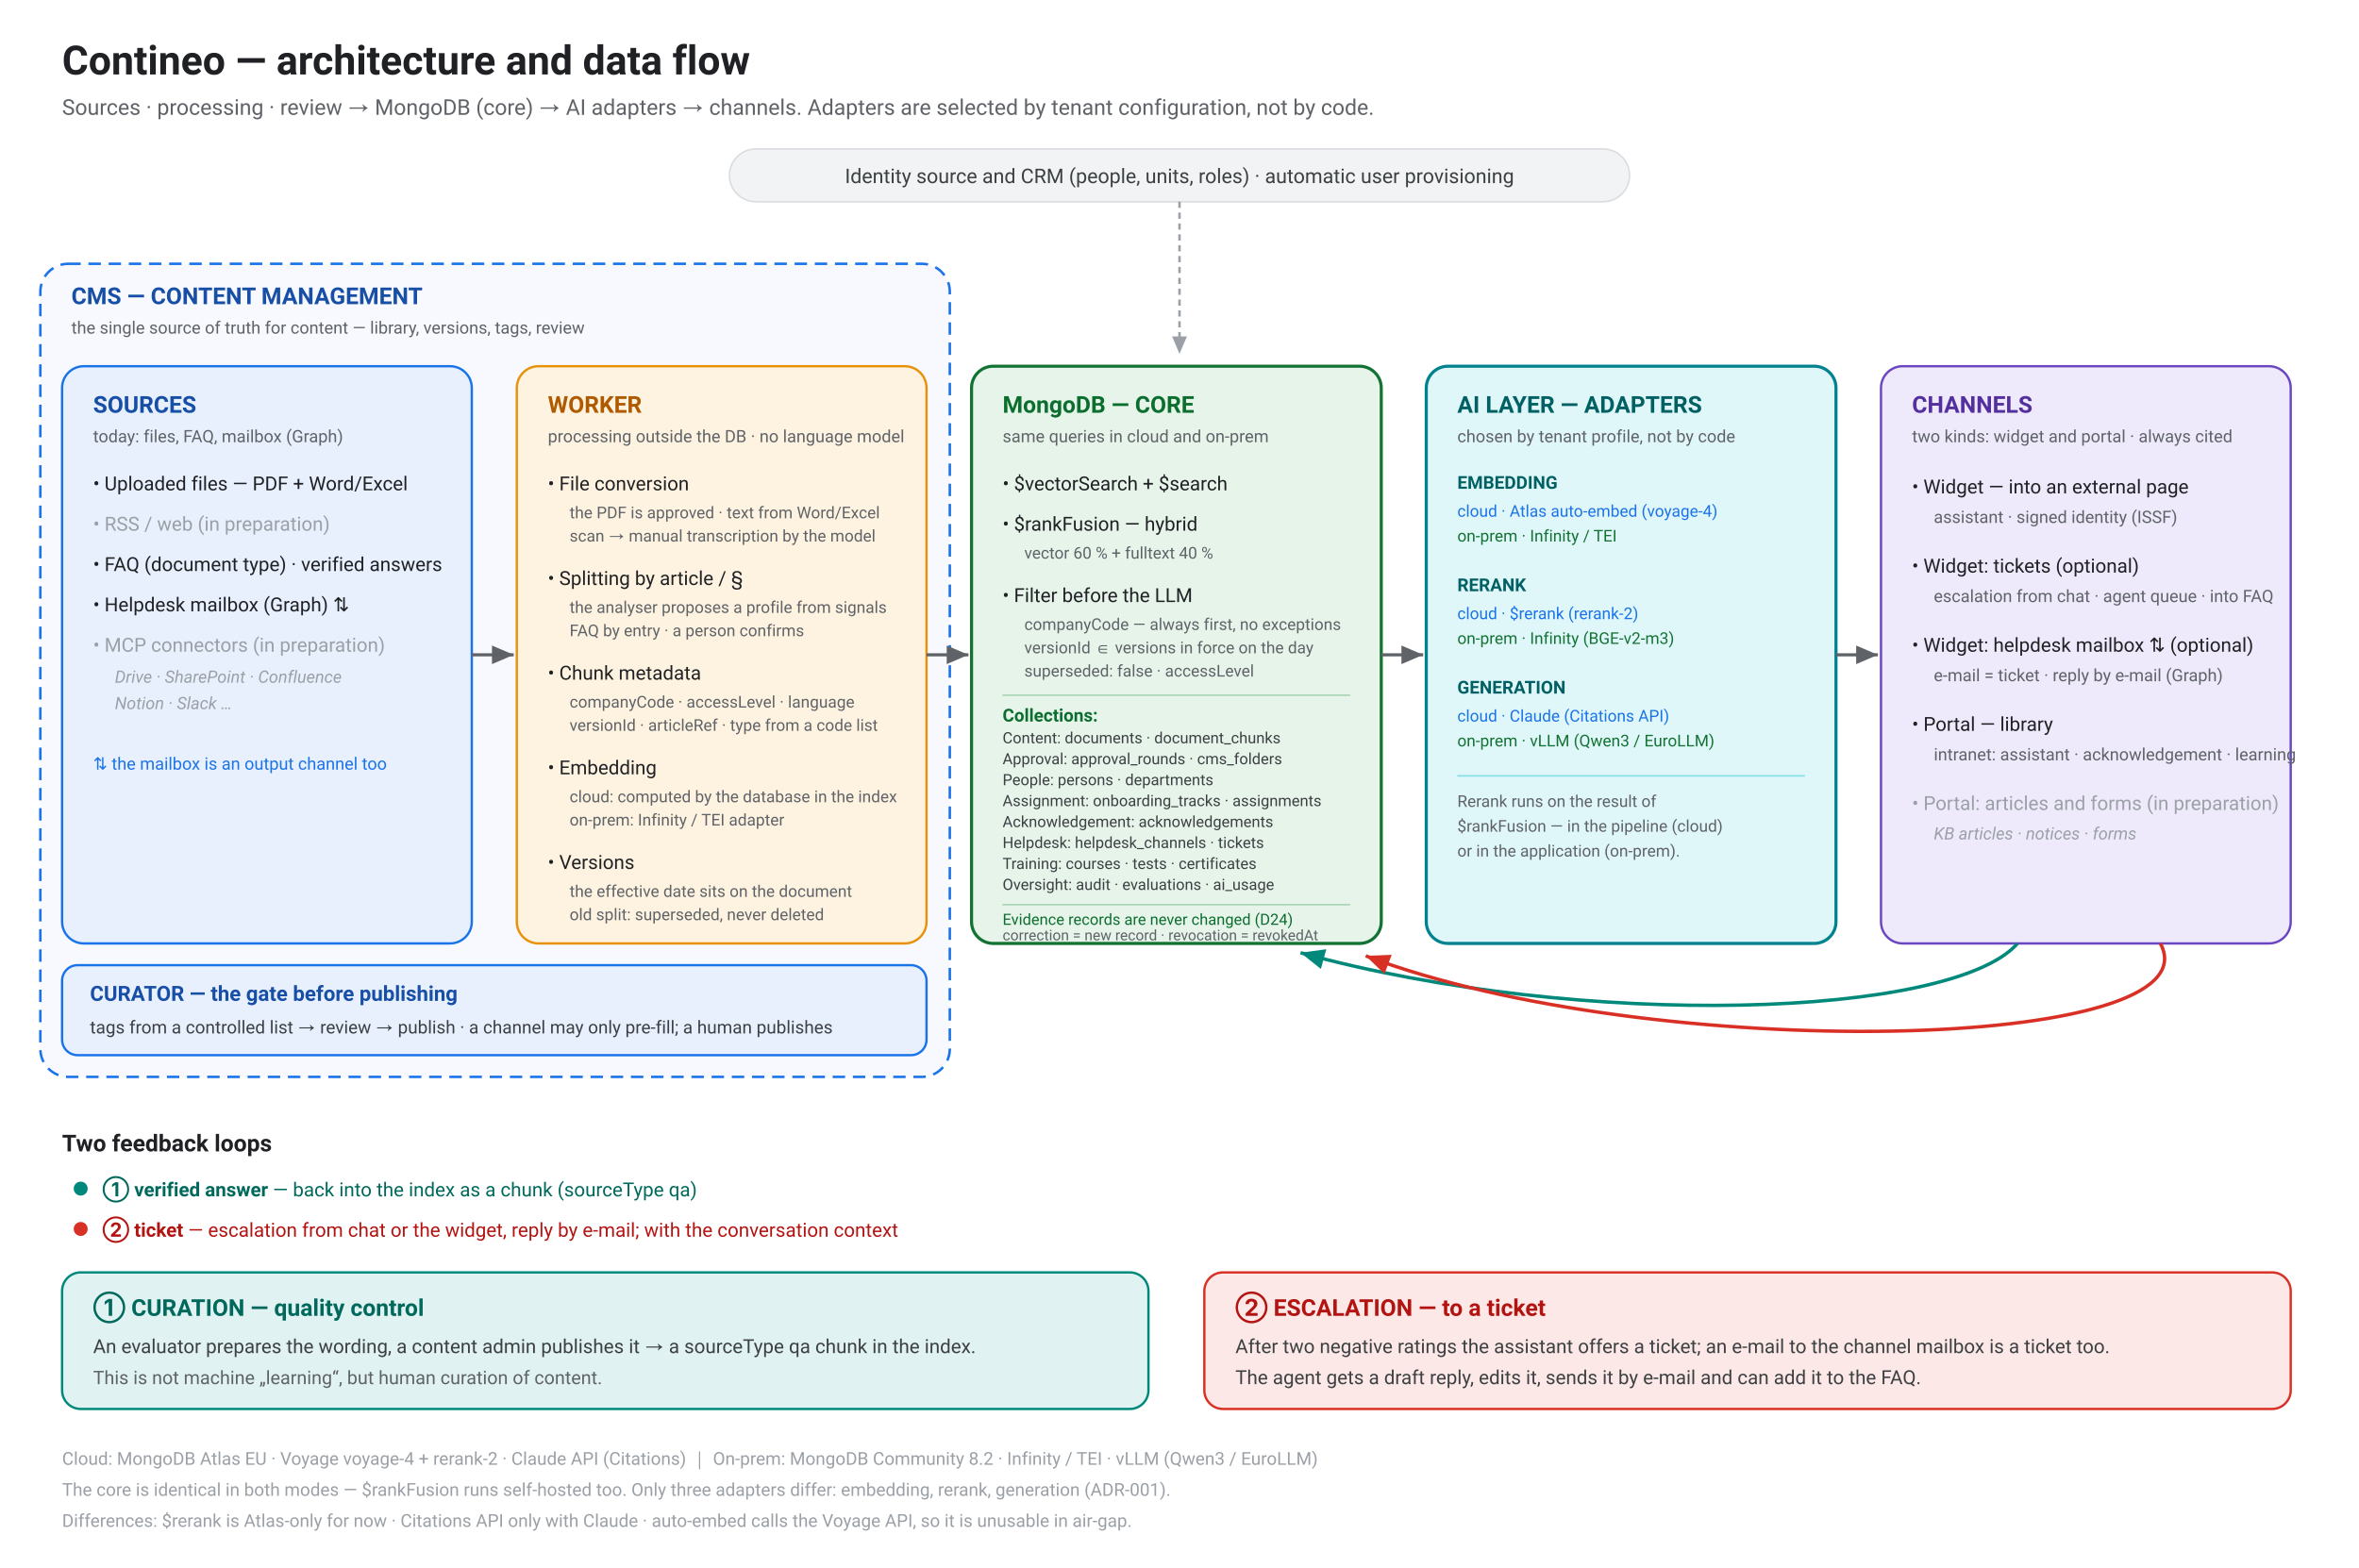
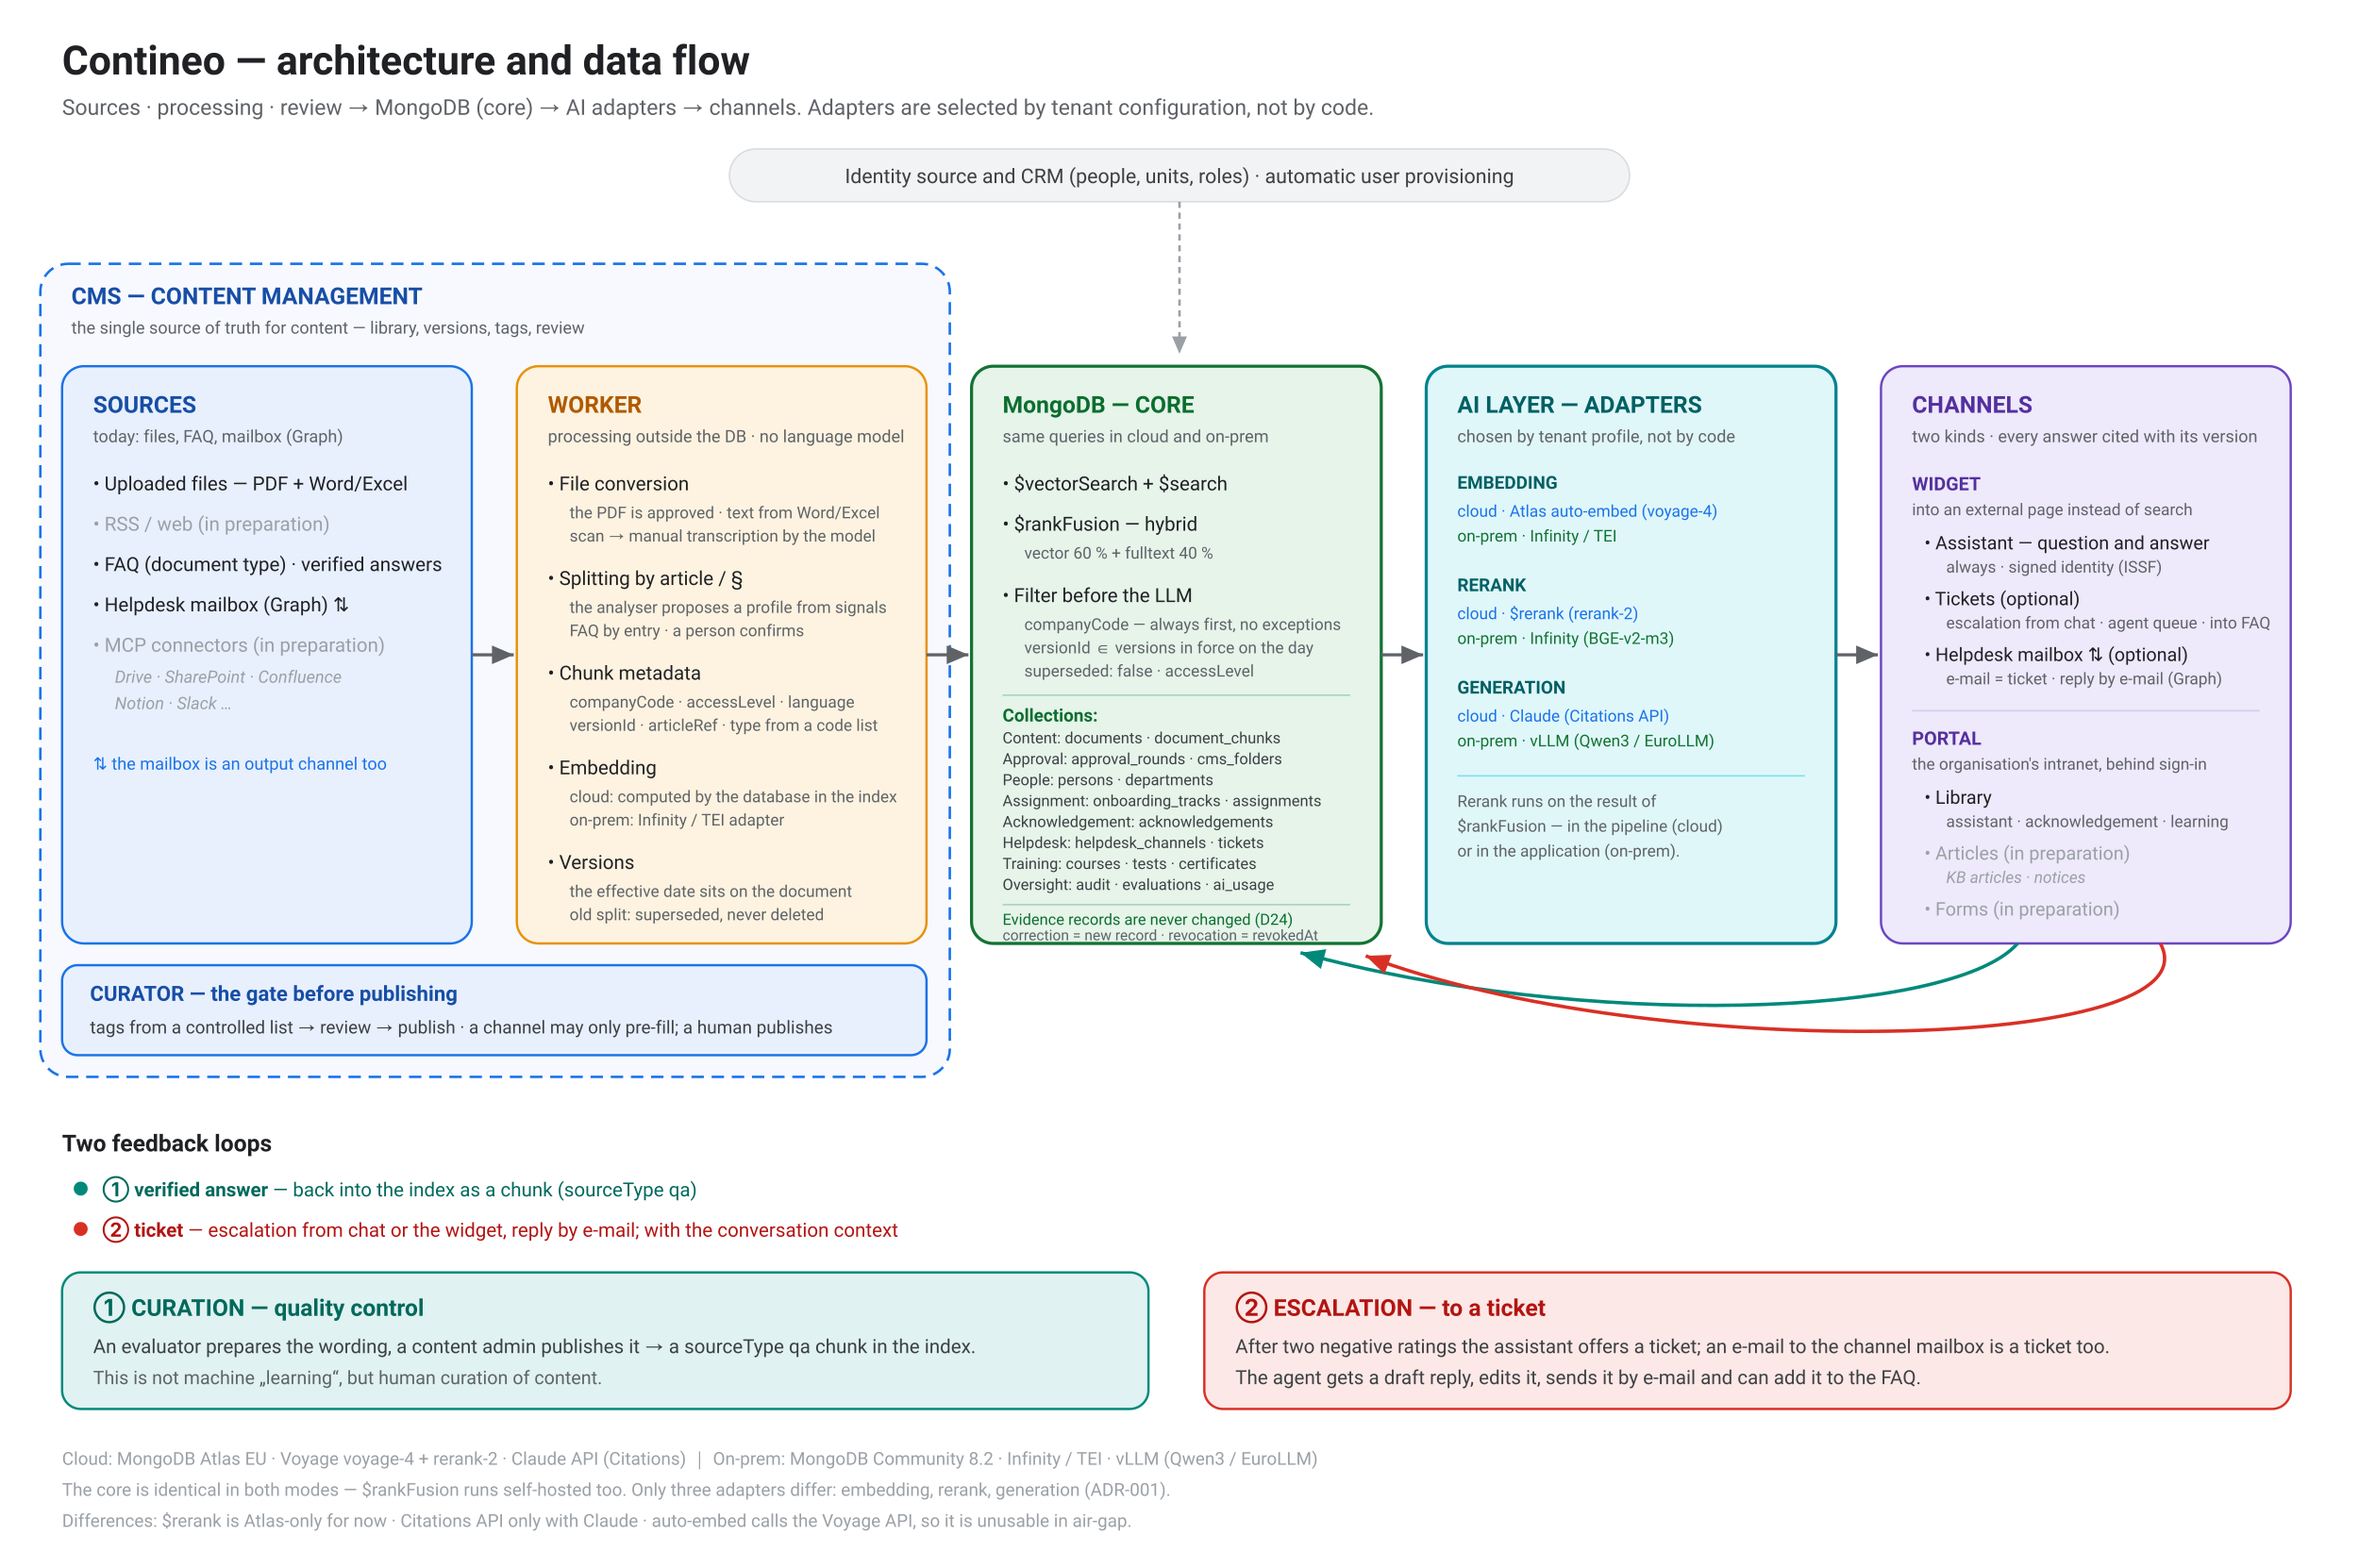
<svg xmlns="http://www.w3.org/2000/svg" viewBox="0 0 1520 1010" font-family="-apple-system, Segoe UI, Roboto, Helvetica, Arial, sans-serif">
  <defs>
    <marker id="arrow" markerWidth="10" markerHeight="10" refX="7" refY="3" orient="auto" markerUnits="strokeWidth">
      <path d="M0,0 L7,3 L0,6 Z" fill="#5f6368" />
    </marker>
    <marker id="arrowTeal" markerWidth="10" markerHeight="10" refX="7" refY="3" orient="auto" markerUnits="strokeWidth">
      <path d="M0,0 L7,3 L0,6 Z" fill="#00897B" />
    </marker>
    <marker id="arrowRed" markerWidth="10" markerHeight="10" refX="7" refY="3" orient="auto" markerUnits="strokeWidth">
      <path d="M0,0 L7,3 L0,6 Z" fill="#D93025" />
    </marker>
    <marker id="arrowGray" markerWidth="10" markerHeight="10" refX="7" refY="3" orient="auto" markerUnits="strokeWidth">
      <path d="M0,0 L7,3 L0,6 Z" fill="#9aa0a6" />
    </marker>
  </defs>
  <text x="40" y="48" font-size="26" font-weight="700" fill="#202124">Contineo — architecture and data flow</text>
  <text x="40" y="74" font-size="14" fill="#5f6368">Sources · processing · review → MongoDB (core) → AI adapters → channels. Adapters are selected by tenant configuration, not by code.</text>
  <rect x="470" y="96" width="580" height="34" rx="17" fill="#F1F3F4" stroke="#dadce0" />
  <text x="760" y="118" font-size="13" fill="#3c4043" text-anchor="middle">Identity source and CRM (people, units, roles) · automatic user provisioning</text>
  <path d="M760,130 L760,228" stroke="#9aa0a6" stroke-width="1.6" stroke-dasharray="4 3" marker-end="url(#arrowGray)" />
  <rect x="26" y="170" width="586" height="524" rx="18" fill="#F7F9FE" stroke="#1A73E8" stroke-width="1.6" stroke-dasharray="8 5" />
  <text x="46" y="196" font-size="15" font-weight="700" fill="#174EA6">CMS — CONTENT MANAGEMENT</text>
  <text x="46" y="215" font-size="11" fill="#5f6368">the single source of truth for content — library, versions, tags, review</text>
  <rect x="40" y="236" width="264" height="372" rx="14" fill="#E8F0FE" stroke="#1A73E8" stroke-width="1.5" />
  <text x="60" y="266" font-size="15" font-weight="700" fill="#174EA6">SOURCES</text>
  <text x="60" y="285" font-size="11" fill="#5f6368">today: files, FAQ, mailbox (Graph)</text>
  <g font-size="12.5" fill="#202124">
    <text x="60" y="316">• Uploaded files — PDF + Word/Excel</text>
    <text x="60" y="342" fill="#9aa0a6">• RSS / web (in preparation)</text>
    <text x="60" y="368">• FAQ (document type) · verified answers</text>
    <text x="60" y="394">• Helpdesk mailbox (Graph) ⇅</text>
    <text x="60" y="420" fill="#9aa0a6">• MCP connectors (in preparation)</text>
    <text x="74" y="440" font-size="11" fill="#9aa0a6" font-style="italic">Drive · SharePoint · Confluence</text>
    <text x="74" y="457" font-size="11" fill="#9aa0a6" font-style="italic">Notion · Slack …</text>
  </g>
  <text x="60" y="496" font-size="11" fill="#1A73E8">⇅ the mailbox is an output channel too</text>
  <rect x="333" y="236" width="264" height="372" rx="14" fill="#FEF3E0" stroke="#E8920C" stroke-width="1.5" />
  <text x="353" y="266" font-size="15" font-weight="700" fill="#B05A00">WORKER</text>
  <text x="353" y="285" font-size="11" fill="#5f6368">processing outside the DB · no language model</text>
  <g font-size="12.5" fill="#202124">
    <text x="353" y="316">• File conversion</text>
    <text x="367" y="334" font-size="10.5" fill="#5f6368">the PDF is approved · text from Word/Excel</text>
    <text x="367" y="349" font-size="10.5" fill="#5f6368">scan → manual transcription by the model</text>
    <text x="353" y="377">• Splitting by article / §</text>
    <text x="367" y="395" font-size="10.5" fill="#5f6368">the analyser proposes a profile from signals</text>
    <text x="367" y="410" font-size="10.5" fill="#5f6368">FAQ by entry · a person confirms</text>
    <text x="353" y="438">• Chunk metadata</text>
    <text x="367" y="456" font-size="10.5" fill="#5f6368">companyCode · accessLevel · language</text>
    <text x="367" y="471" font-size="10.5" fill="#5f6368">versionId · articleRef · type from a code list</text>
    <text x="353" y="499">• Embedding</text>
    <text x="367" y="517" font-size="10.5" fill="#5f6368">cloud: computed by the database in the index</text>
    <text x="367" y="532" font-size="10.5" fill="#5f6368">on-prem: Infinity / TEI adapter</text>
    <text x="353" y="560">• Versions</text>
    <text x="367" y="578" font-size="10.5" fill="#5f6368">the effective date sits on the document</text>
    <text x="367" y="593" font-size="10.5" fill="#5f6368">old split: superseded, never deleted</text>
  </g>
  <rect x="40" y="622" width="557" height="58" rx="10" fill="#E8F0FE" stroke="#1A73E8" stroke-width="1.5" />
  <text x="58" y="645" font-size="13.5" font-weight="700" fill="#174EA6">CURATOR — the gate before publishing</text>
  <text x="58" y="666" font-size="11.5" fill="#3c4043">tags from a controlled list → review → publish · a channel may only pre-fill; a human publishes</text>
  <rect x="626" y="236" width="264" height="372" rx="14" fill="#E6F4EA" stroke="#137333" stroke-width="2" />
  <text x="646" y="266" font-size="15" font-weight="700" fill="#0B6E2E">MongoDB — CORE</text>
  <text x="646" y="285" font-size="11" fill="#5f6368">same queries in cloud and on-prem</text>
  <g font-size="12.5" fill="#202124">
    <text x="646" y="316">• $vectorSearch + $search</text>
    <text x="646" y="342">• $rankFusion — hybrid</text>
    <text x="660" y="360" font-size="10.5" fill="#5f6368">vector 60 % + fulltext 40 %</text>
    <text x="646" y="388">• Filter before the LLM</text>
    <text x="660" y="406" font-size="10.5" fill="#5f6368">companyCode — always first, no exceptions</text>
    <text x="660" y="421" font-size="10.5" fill="#5f6368">versionId ∈ versions in force on the day</text>
    <text x="660" y="436" font-size="10.5" fill="#5f6368">superseded: false · accessLevel</text>
  </g>
  <line x1="646" y1="448" x2="870" y2="448" stroke="#A8D5B5" stroke-width="1" />
  <text x="646" y="465" font-size="11.5" fill="#0B6E2E" font-weight="600">Collections:</text>
  <text x="646" y="479" font-size="10" fill="#3c4043">Content: documents · document_chunks</text>
  <text x="646" y="492.5" font-size="10" fill="#3c4043">Approval: approval_rounds · cms_folders</text>
  <text x="646" y="506" font-size="10" fill="#3c4043">People: persons · departments</text>
  <text x="646" y="519.5" font-size="10" fill="#3c4043">Assignment: onboarding_tracks · assignments</text>
  <text x="646" y="533" font-size="10" fill="#3c4043">Acknowledgement: acknowledgements</text>
  <text x="646" y="546.5" font-size="10" fill="#3c4043">Helpdesk: helpdesk_channels · tickets</text>
  <text x="646" y="560" font-size="10" fill="#3c4043">Training: courses · tests · certificates</text>
  <text x="646" y="573.5" font-size="10" fill="#3c4043">Oversight: audit · evaluations · ai_usage</text>
  <line x1="646" y1="583" x2="870" y2="583" stroke="#A8D5B5" stroke-width="1" />
  <text x="646" y="596" font-size="10" fill="#0B6E2E">Evidence records are never changed (D24)</text>
  <text x="646" y="606" font-size="9.5" fill="#5f6368">correction = new record · revocation = revokedAt</text>
  <rect x="919" y="236" width="264" height="372" rx="14" fill="#E0F7FA" stroke="#00838F" stroke-width="2" />
  <text x="939" y="266" font-size="15" font-weight="700" fill="#006064">AI LAYER — ADAPTERS</text>
  <text x="939" y="285" font-size="11" fill="#5f6368">chosen by tenant profile, not by code</text>
  <text x="939" y="315" font-size="11.5" font-weight="700" fill="#006064">EMBEDDING</text>
  <text x="939" y="333" font-size="10.5" fill="#1A73E8">cloud · Atlas auto-embed (voyage-4)</text>
  <text x="939" y="349" font-size="10.5" fill="#137333">on-prem · Infinity / TEI</text>
  <text x="939" y="381" font-size="11.5" font-weight="700" fill="#006064">RERANK</text>
  <text x="939" y="399" font-size="10.5" fill="#1A73E8">cloud · $rerank (rerank-2)</text>
  <text x="939" y="415" font-size="10.5" fill="#137333">on-prem · Infinity (BGE-v2-m3)</text>
  <text x="939" y="447" font-size="11.5" font-weight="700" fill="#006064">GENERATION</text>
  <text x="939" y="465" font-size="10.5" fill="#1A73E8">cloud · Claude (Citations API)</text>
  <text x="939" y="481" font-size="10.5" fill="#137333">on-prem · vLLM (Qwen3 / EuroLLM)</text>
  <line x1="939" y1="500" x2="1163" y2="500" stroke="#80DEEA" stroke-width="1" />
  <text x="939" y="520" font-size="10.5" fill="#5f6368">Rerank runs on the result of</text>
  <text x="939" y="536" font-size="10.5" fill="#5f6368">$rankFusion — in the pipeline (cloud)</text>
  <text x="939" y="552" font-size="10.5" fill="#5f6368">or in the application (on-prem).</text>
  <rect x="1212" y="236" width="264" height="372" rx="14" fill="#EEE9FB" stroke="#6B46C1" stroke-width="1.5" />
  <text x="1232" y="266" font-size="15" font-weight="700" fill="#54309E">CHANNELS</text>
-   <text x="1232" y="285" font-size="11" fill="#5f6368">two kinds: widget and portal · always cited</text>
-   <g font-size="12.5" fill="#202124">
-     <text x="1232" y="318">• Widget — into an external page</text>
-     <text x="1246" y="337" font-size="11" fill="#5f6368">assistant · signed identity (ISSF)</text>
-     <text x="1232" y="369">• Widget: tickets (optional)</text>
-     <text x="1246" y="388" font-size="11" fill="#5f6368">escalation from chat · agent queue · into FAQ</text>
-     <text x="1232" y="420">• Widget: helpdesk mailbox ⇅ (optional)</text>
-     <text x="1246" y="439" font-size="11" fill="#5f6368">e-mail = ticket · reply by e-mail (Graph)</text>
-     <text x="1232" y="471">• Portal — library</text>
-     <text x="1246" y="490" font-size="11" fill="#5f6368">intranet: assistant · acknowledgement · learning</text>
-     <text x="1232" y="522" fill="#9aa0a6">• Portal: articles and forms (in preparation)</text>
-     <text x="1246" y="541" font-size="11" fill="#9aa0a6" font-style="italic">KB articles · notices · forms</text>
-   </g>
+   <text x="1232" y="285" font-size="11" fill="#5f6368">two kinds · every answer cited with its version</text>
+   <text x="1232" y="316" font-size="12" font-weight="700" fill="#54309E">WIDGET</text>
+   <text x="1232" y="332" font-size="10.5" fill="#5f6368">into an external page instead of search</text>
+   <text x="1240" y="354" font-size="12" fill="#202124">• Assistant — question and answer</text>
+   <text x="1254" y="369" font-size="10.5" fill="#5f6368">always · signed identity (ISSF)</text>
+   <text x="1240" y="390" font-size="12" fill="#202124">• Tickets (optional)</text>
+   <text x="1254" y="405" font-size="10.5" fill="#5f6368">escalation from chat · agent queue · into FAQ</text>
+   <text x="1240" y="426" font-size="12" fill="#202124">• Helpdesk mailbox ⇅ (optional)</text>
+   <text x="1254" y="441" font-size="10.5" fill="#5f6368">e-mail = ticket · reply by e-mail (Graph)</text>
+   <line x1="1232" y1="458" x2="1456" y2="458" stroke="#D7CCF0" stroke-width="1" />
+   <text x="1232" y="480" font-size="12" font-weight="700" fill="#54309E">PORTAL</text>
+   <text x="1232" y="496" font-size="10.5" fill="#5f6368">the organisation's intranet, behind sign-in</text>
+   <text x="1240" y="518" font-size="12" fill="#202124">• Library</text>
+   <text x="1254" y="533" font-size="10.5" fill="#5f6368">assistant · acknowledgement · learning</text>
+   <text x="1240" y="554" font-size="12" fill="#9aa0a6">• Articles (in preparation)</text>
+   <text x="1254" y="569" font-size="10.5" fill="#9aa0a6" font-style="italic">KB articles · notices</text>
+   <text x="1240" y="590" font-size="12" fill="#9aa0a6">• Forms (in preparation)</text>
  <path d="M304,422 L331,422" stroke="#5f6368" stroke-width="2" marker-end="url(#arrow)" />
  <path d="M597,422 L624,422" stroke="#5f6368" stroke-width="2" marker-end="url(#arrow)" />
  <path d="M890,422 L917,422" stroke="#5f6368" stroke-width="2" marker-end="url(#arrow)" />
  <path d="M1183,422 L1210,422" stroke="#5f6368" stroke-width="2" marker-end="url(#arrow)" />
  <path d="M1300,608 C1258,656 1020,664 838,614" fill="none" stroke="#00897B" stroke-width="2.2" marker-end="url(#arrowTeal)" />
  <path d="M1392,608 C1430,678 1064,686 880,616" fill="none" stroke="#D93025" stroke-width="2.2" marker-end="url(#arrowRed)" />
  <text x="40" y="742" font-size="15" font-weight="700" fill="#202124">Two feedback loops</text>
  <circle cx="52" cy="766" r="4.5" fill="#00897B" />
  <text x="66" y="771" font-size="12.5" fill="#00695C">
    <tspan font-weight="700">① verified answer</tspan> — back into the index as a chunk (sourceType qa)</text>
  <circle cx="52" cy="792" r="4.5" fill="#D93025" />
  <text x="66" y="797" font-size="12.5" fill="#B31412">
    <tspan font-weight="700">② ticket</tspan> — escalation from chat or the widget, reply by e-mail; with the conversation context</text>
  <rect x="40" y="820" width="700" height="88" rx="12" fill="#E0F2F1" stroke="#00897B" stroke-width="1.5" />
  <text x="60" y="848" font-size="15" font-weight="700" fill="#00695C">① CURATION — quality control</text>
  <text x="60" y="872" font-size="12.5" fill="#3c4043">An evaluator prepares the wording, a content admin publishes it → a sourceType qa chunk in the index.</text>
  <text x="60" y="892" font-size="12" fill="#5f6368">This is not machine „learning“, but human curation of content.</text>
  <rect x="776" y="820" width="700" height="88" rx="12" fill="#FCE8E6" stroke="#D93025" stroke-width="1.5" />
  <text x="796" y="848" font-size="15" font-weight="700" fill="#B31412">② ESCALATION — to a ticket</text>
  <text x="796" y="872" font-size="12.5" fill="#3c4043">After two negative ratings the assistant offers a ticket; an e-mail to the channel mailbox is a ticket too.</text>
  <text x="796" y="892" font-size="12.5" fill="#3c4043">The agent gets a draft reply, edits it, sends it by e-mail and can add it to the FAQ.</text>
  <text x="40" y="944" font-size="11.5" fill="#9aa0a6">Cloud: MongoDB Atlas EU · Voyage voyage-4 + rerank-2 · Claude API (Citations)  │  On-prem: MongoDB Community 8.2 · Infinity / TEI · vLLM (Qwen3 / EuroLLM)</text>
  <text x="40" y="964" font-size="11.5" fill="#9aa0a6">The core is identical in both modes — $rankFusion runs self-hosted too. Only three adapters differ: embedding, rerank, generation (ADR-001).</text>
  <text x="40" y="984" font-size="11.5" fill="#9aa0a6">Differences: $rerank is Atlas-only for now · Citations API only with Claude · auto-embed calls the Voyage API, so it is unusable in air-gap.</text>
</svg>
